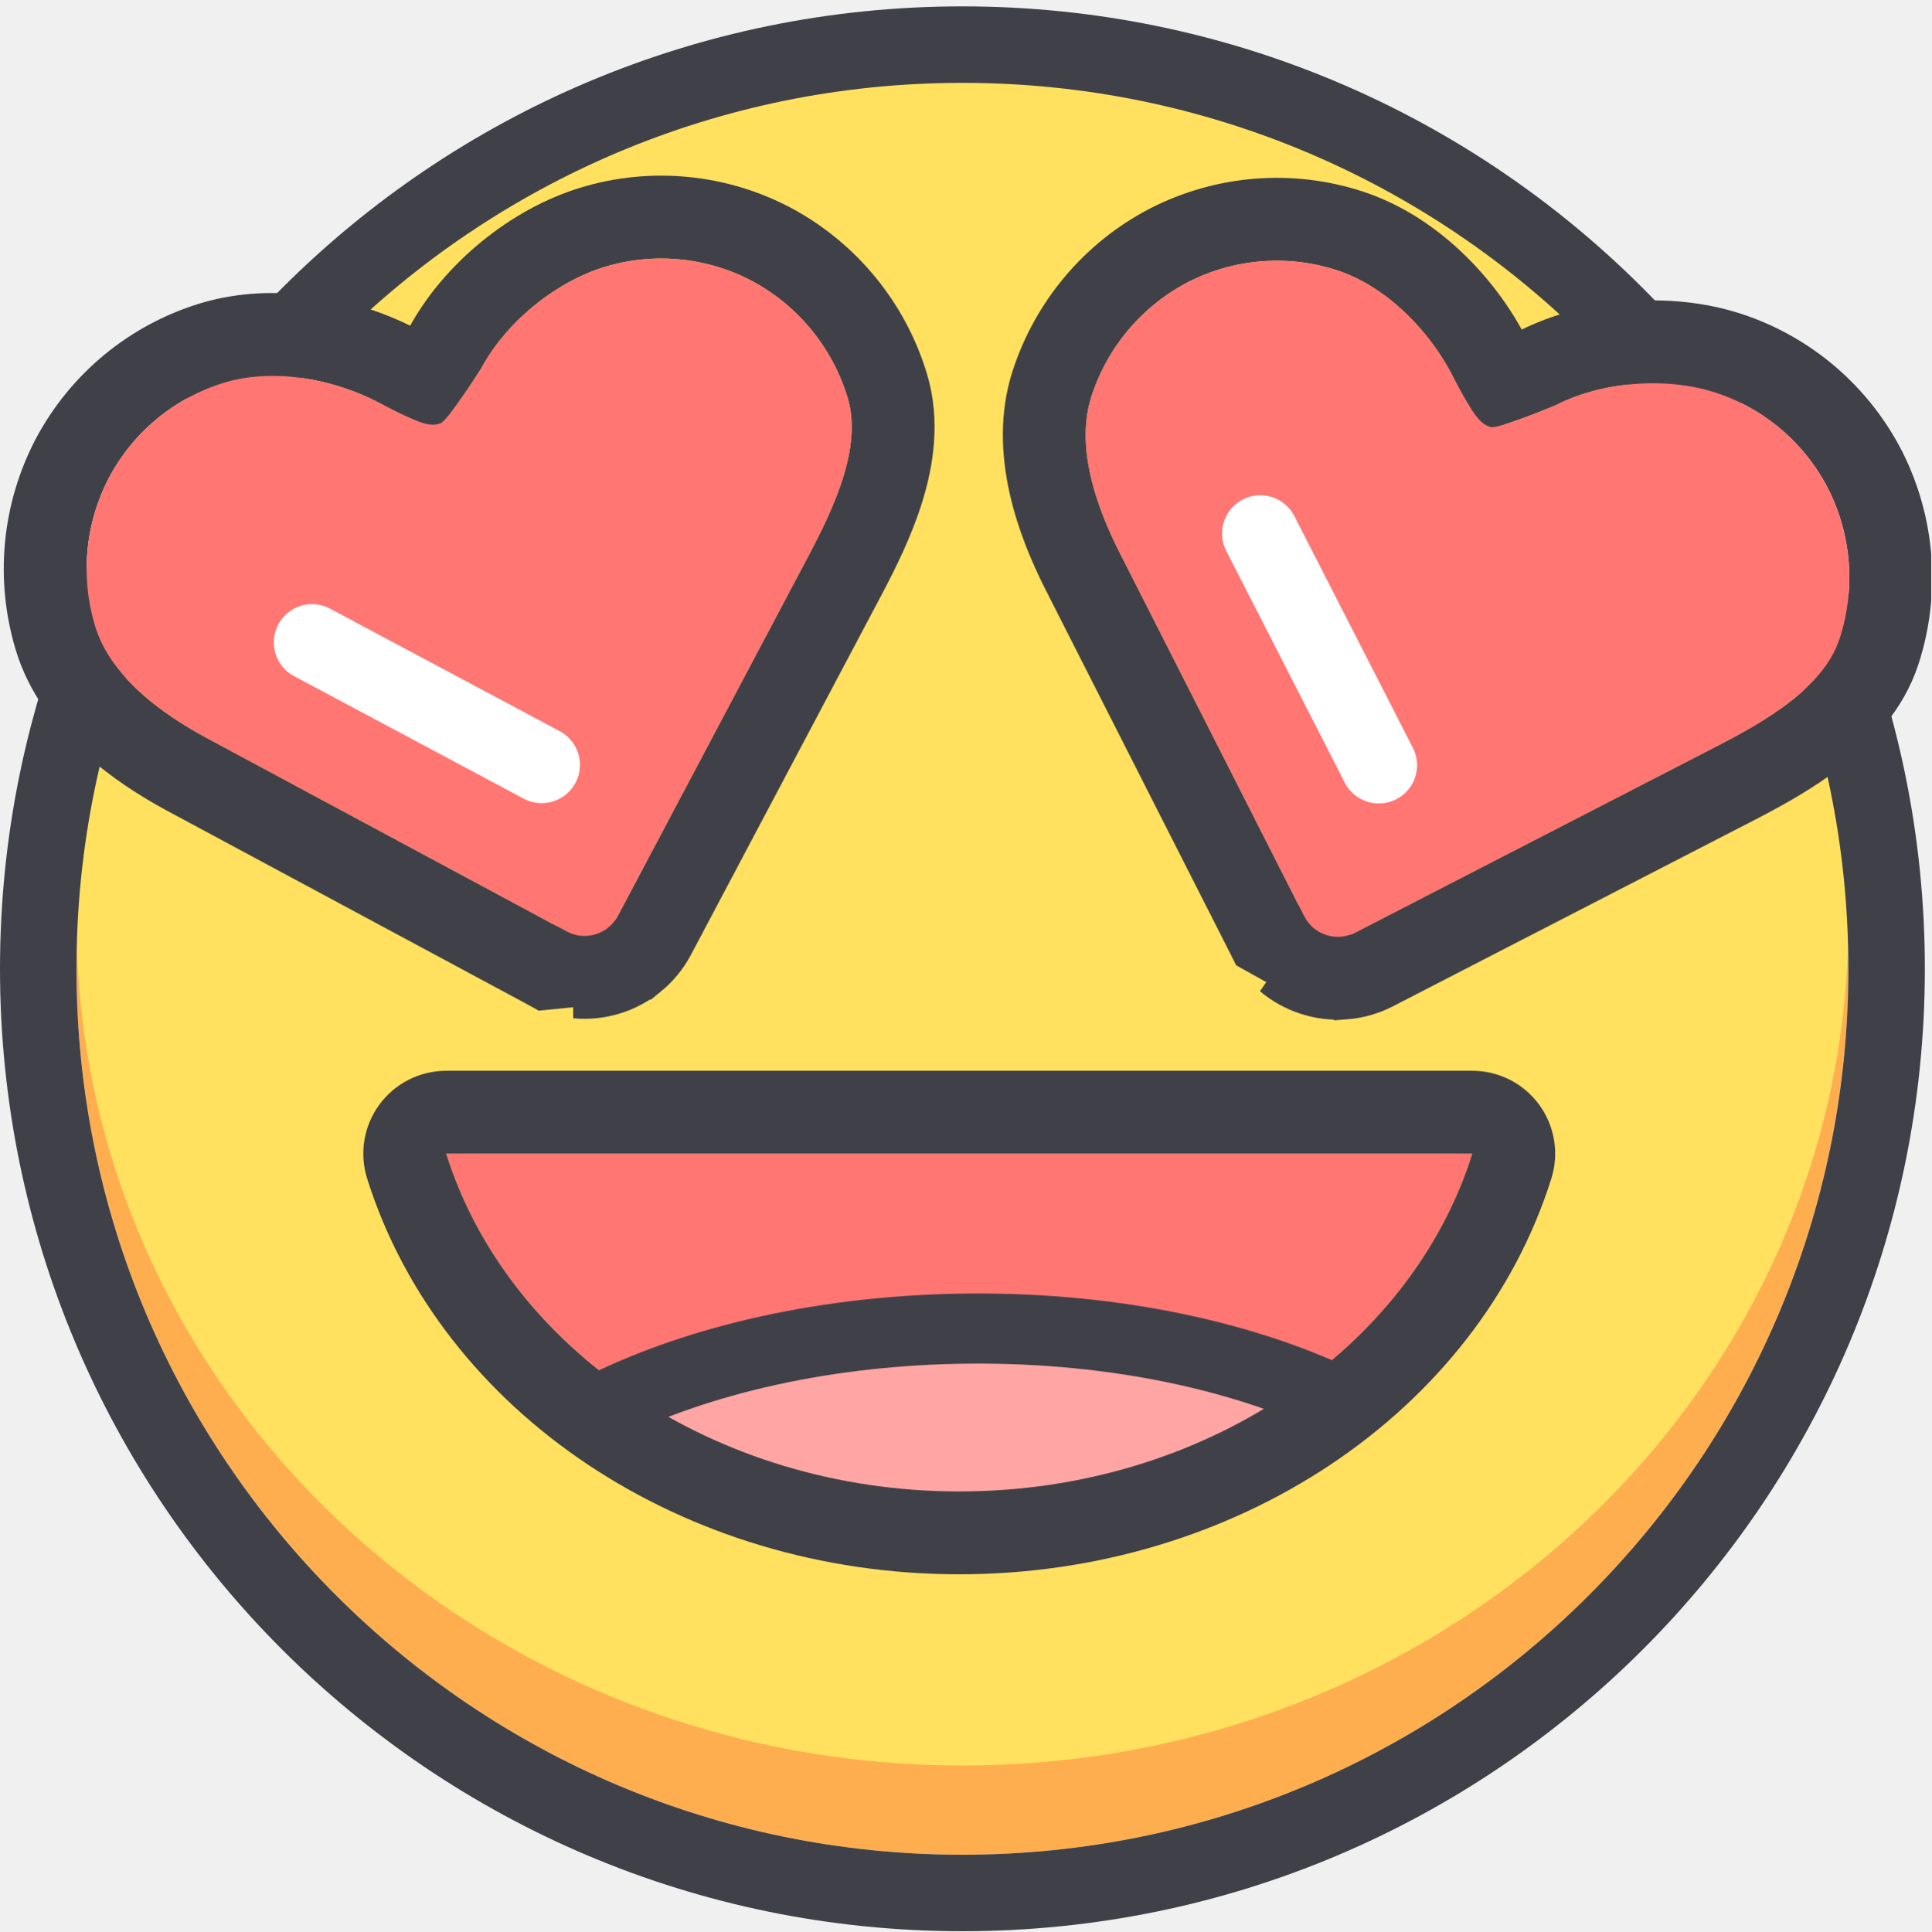
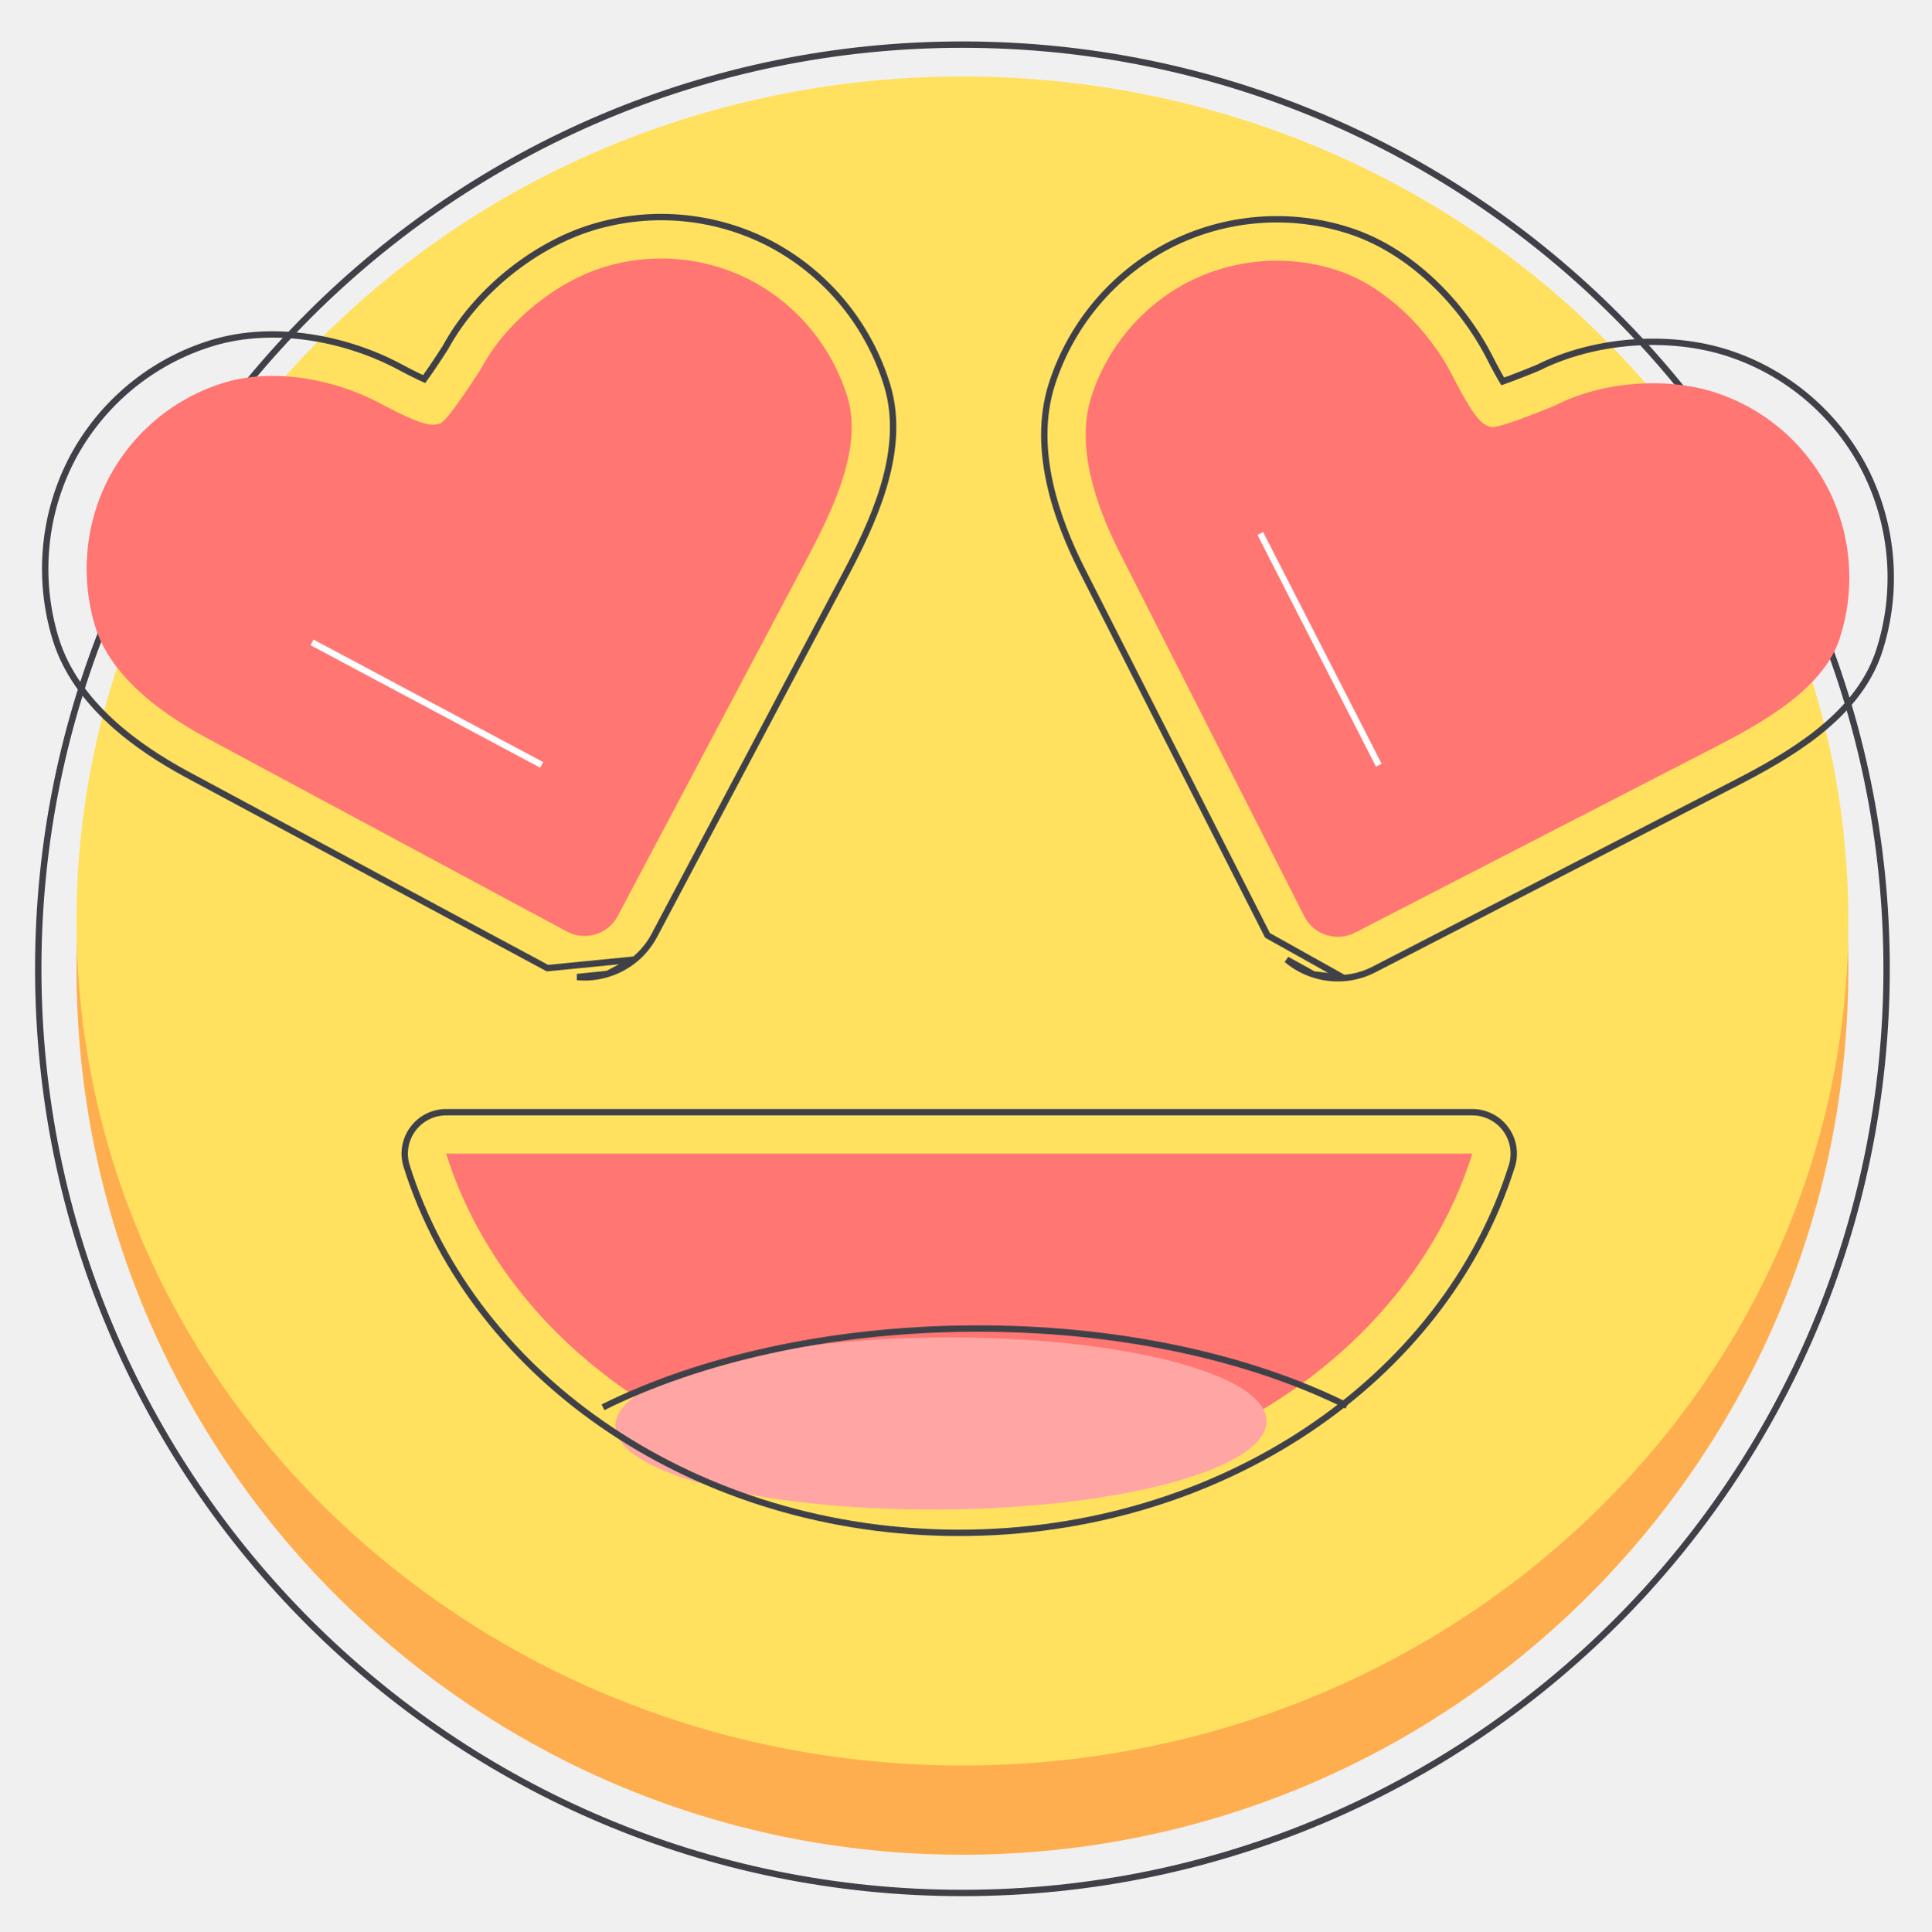
<svg xmlns="http://www.w3.org/2000/svg" width="303" height="303" viewBox="0 0 303 303" fill="none">
-   <g clip-path="url(#clip0_595_231)">
+   <g clipPath="url(#clip0_595_231)">
    <circle cx="151" cy="152" r="139" fill="#FFAE4F" />
    <ellipse cx="151" cy="144.5" rx="139" ry="132.5" fill="#FFE15F" />
-     <circle cx="151" cy="152" r="145" stroke="#404148" stroke-width="12" />
-     <path d="M85.903 151.898L85.89 151.891L29.187 121.42L29.174 121.413L29.161 121.406C21.9 117.461 11.896 110.623 8.714 100.164C5.851 90.756 6.797 80.599 11.355 71.897L11.365 71.878L11.375 71.859C15.999 63.171 23.876 56.68 33.282 53.818C43.097 50.832 54.453 53.141 62.708 57.555C64.433 58.477 65.671 59.082 66.55 59.477C66.815 59.108 67.094 58.711 67.379 58.299C68.068 57.302 68.73 56.303 69.223 55.546C69.468 55.17 69.669 54.858 69.808 54.642C69.841 54.59 69.871 54.543 69.897 54.503C74.566 45.903 83.668 38.489 92.977 35.657C102.384 32.795 112.541 33.8 121.22 38.441L121.239 38.451L121.258 38.462C129.89 43.151 136.332 51.06 139.194 60.468C140.919 66.14 139.996 71.936 138.511 76.75C137.009 81.621 134.683 86.256 132.785 89.88L132.778 89.894L132.771 89.906L102.645 146.793L102.638 146.807L102.631 146.82C101.863 148.253 100.819 149.522 99.559 150.551L85.903 151.898ZM85.903 151.898L85.917 151.905L85.903 151.898ZM95.321 152.805C96.868 152.339 98.308 151.573 99.558 150.551L95.321 152.805ZM95.321 152.805C93.777 153.279 92.154 153.445 90.546 153.293C90.546 153.293 90.546 153.293 90.546 153.293L95.321 152.805Z" stroke="#404148" stroke-width="13" />
-     <path d="M198.867 146.756L198.86 146.742L169.721 89.344L169.714 89.33L169.708 89.317C166.001 81.932 161.695 70.605 165.057 60.202C168.081 50.845 174.659 43.048 183.37 38.509L183.39 38.499L183.409 38.489C192.167 33.999 202.34 33.17 211.696 36.193C221.457 39.349 229.46 47.73 233.715 56.069C234.604 57.81 235.274 59.015 235.77 59.84C236.199 59.689 236.654 59.523 237.124 59.347C238.259 58.922 239.372 58.48 240.209 58.141C240.626 57.972 240.969 57.831 241.205 57.733C241.263 57.709 241.314 57.688 241.359 57.669C250.103 53.277 261.808 52.391 271.068 55.383C280.424 58.407 288.187 65.033 292.66 73.8L292.67 73.82L292.679 73.839C297.086 82.618 297.856 92.79 294.832 102.147C293.008 107.788 288.94 112.018 284.972 115.122C280.957 118.262 276.4 120.738 272.772 122.629L272.759 122.635L272.745 122.642L215.524 152.128L215.511 152.135L215.497 152.142C214.048 152.88 212.467 153.325 210.844 153.45L198.867 146.756ZM198.867 146.756L198.874 146.769L198.867 146.756ZM206.079 152.879C207.615 153.38 209.234 153.574 210.844 153.45L206.079 152.879ZM206.079 152.879C204.54 152.387 203.114 151.596 201.881 150.553C201.881 150.553 201.881 150.553 201.881 150.553L206.079 152.879Z" stroke="#404148" stroke-width="13" />
+     <circle cx="151" cy="152" r="145" stroke="#404148" strokeWidth="12" />
+     <path d="M85.903 151.898L85.89 151.891L29.187 121.42L29.174 121.413L29.161 121.406C21.9 117.461 11.896 110.623 8.714 100.164C5.851 90.756 6.797 80.599 11.355 71.897L11.365 71.878L11.375 71.859C15.999 63.171 23.876 56.68 33.282 53.818C43.097 50.832 54.453 53.141 62.708 57.555C64.433 58.477 65.671 59.082 66.55 59.477C66.815 59.108 67.094 58.711 67.379 58.299C68.068 57.302 68.73 56.303 69.223 55.546C69.468 55.17 69.669 54.858 69.808 54.642C69.841 54.59 69.871 54.543 69.897 54.503C74.566 45.903 83.668 38.489 92.977 35.657C102.384 32.795 112.541 33.8 121.22 38.441L121.239 38.451L121.258 38.462C129.89 43.151 136.332 51.06 139.194 60.468C140.919 66.14 139.996 71.936 138.511 76.75C137.009 81.621 134.683 86.256 132.785 89.88L132.778 89.894L132.771 89.906L102.645 146.793L102.638 146.807L102.631 146.82C101.863 148.253 100.819 149.522 99.559 150.551L85.903 151.898ZM85.903 151.898L85.917 151.905L85.903 151.898ZM95.321 152.805C96.868 152.339 98.308 151.573 99.558 150.551L95.321 152.805ZM95.321 152.805C93.777 153.279 92.154 153.445 90.546 153.293C90.546 153.293 90.546 153.293 90.546 153.293L95.321 152.805Z" stroke="#404148" strokeWidth="13" />
+     <path d="M198.867 146.756L198.86 146.742L169.721 89.344L169.714 89.33L169.708 89.317C166.001 81.932 161.695 70.605 165.057 60.202C168.081 50.845 174.659 43.048 183.37 38.509L183.39 38.499L183.409 38.489C192.167 33.999 202.34 33.17 211.696 36.193C221.457 39.349 229.46 47.73 233.715 56.069C234.604 57.81 235.274 59.015 235.77 59.84C236.199 59.689 236.654 59.523 237.124 59.347C238.259 58.922 239.372 58.48 240.209 58.141C240.626 57.972 240.969 57.831 241.205 57.733C241.263 57.709 241.314 57.688 241.359 57.669C250.103 53.277 261.808 52.391 271.068 55.383C280.424 58.407 288.187 65.033 292.66 73.8L292.67 73.82L292.679 73.839C297.086 82.618 297.856 92.79 294.832 102.147C293.008 107.788 288.94 112.018 284.972 115.122C280.957 118.262 276.4 120.738 272.772 122.629L272.759 122.635L272.745 122.642L215.524 152.128L215.511 152.135L215.497 152.142C214.048 152.88 212.467 153.325 210.844 153.45L198.867 146.756ZM198.867 146.756L198.874 146.769L198.867 146.756ZM206.079 152.879C207.615 153.38 209.234 153.574 210.844 153.45L206.079 152.879ZM206.079 152.879C204.54 152.387 203.114 151.596 201.881 150.553C201.881 150.553 201.881 150.553 201.881 150.553L206.079 152.879Z" stroke="#404148" strokeWidth="13" />
    <path d="M93.429 146.586C92.695 146.814 91.923 146.894 91.157 146.822C90.391 146.75 89.647 146.526 88.967 146.165L32.264 115.694C25.136 111.822 17.299 106.051 14.932 98.272C12.566 90.493 13.349 82.099 17.113 74.913C20.928 67.745 27.423 62.395 35.174 60.037C42.925 57.679 52.482 59.458 59.643 63.287C66.805 67.116 67.848 66.771 69.047 66.442C70.246 66.113 75.508 57.792 75.508 57.792C79.324 50.623 87.118 44.234 94.869 41.876C102.62 39.518 110.994 40.344 118.155 44.173C125.283 48.045 130.609 54.581 132.975 62.36C135.342 70.139 130.791 79.679 127.027 86.865L96.901 143.751C96.537 144.43 96.043 145.03 95.447 145.517C94.852 146.003 94.166 146.367 93.429 146.586Z" fill="#FF7673" />
    <path d="M208.078 146.694C207.345 146.462 206.666 146.087 206.078 145.59C205.491 145.094 205.008 144.485 204.656 143.8L175.517 86.401C171.878 79.151 168.741 69.938 171.242 62.201C173.743 54.464 179.181 48.022 186.374 44.273C193.601 40.568 201.988 39.887 209.696 42.378C217.405 44.87 224.234 51.789 227.925 59.023C231.616 66.256 232.669 66.569 233.841 66.984C235.014 67.398 244.086 63.574 244.086 63.574C251.312 59.869 261.36 59.077 269.069 61.568C276.778 64.06 283.179 69.521 286.87 76.755C290.509 84.004 291.148 92.411 288.647 100.147C286.146 107.884 276.962 113.116 269.768 116.864L212.547 146.35C211.86 146.7 211.112 146.91 210.345 146.97C209.578 147.029 208.808 146.935 208.078 146.694Z" fill="#FF7673" />
-     <path d="M48.957 100.786L84.989 120.008" stroke="white" stroke-width="12" stroke-linecap="round" />
-     <path d="M197.735 83.7L216.331 120.058" stroke="white" stroke-width="12" stroke-linecap="round" />
+     <path d="M48.957 100.786L84.989 120.008" stroke="white" strokeWidth="12" strokeLinecap="round" />
+     <path d="M197.735 83.7L216.331 120.058" stroke="white" strokeWidth="12" strokeLinecap="round" />
    <path d="M70 181C79.603 211.537 112.006 234 150.5 234C188.995 234 221.397 211.537 231 181H70Z" fill="#FF7673" />
    <ellipse cx="147.628" cy="223.344" rx="51.08" ry="13.5" transform="rotate(-0.433804 147.628 223.344)" fill="#FFA6A4" />
-     <path d="M94.605 220.799C109.754 213.284 129.98 208.615 152.227 208.447C175.111 208.274 195.931 212.894 211.33 220.559" stroke="#404148" stroke-width="11" />
-     <path d="M70 174.5C67.93 174.5 65.984 175.486 64.76 177.155C63.535 178.823 63.178 180.975 63.799 182.95C74.391 216.631 109.652 240.5 150.5 240.5C191.348 240.5 226.609 216.631 237.201 182.95C237.822 180.975 237.465 178.823 236.24 177.155C235.016 175.486 233.07 174.5 231 174.5H70Z" stroke="#404148" stroke-width="13" stroke-linejoin="round" />
+     <path d="M94.605 220.799C109.754 213.284 129.98 208.615 152.227 208.447C175.111 208.274 195.931 212.894 211.33 220.559" stroke="#404148" strokeWidth="11" />
+     <path d="M70 174.5C67.93 174.5 65.984 175.486 64.76 177.155C63.535 178.823 63.178 180.975 63.799 182.95C74.391 216.631 109.652 240.5 150.5 240.5C191.348 240.5 226.609 216.631 237.201 182.95C237.822 180.975 237.465 178.823 236.24 177.155C235.016 175.486 233.07 174.5 231 174.5H70Z" stroke="#404148" strokeWidth="13" strokeLinejoin="round" />
  </g>
  <defs>
    <clipPath id="clip0_595_231">
      <rect width="303" height="303" fill="white" />
    </clipPath>
  </defs>
</svg>
